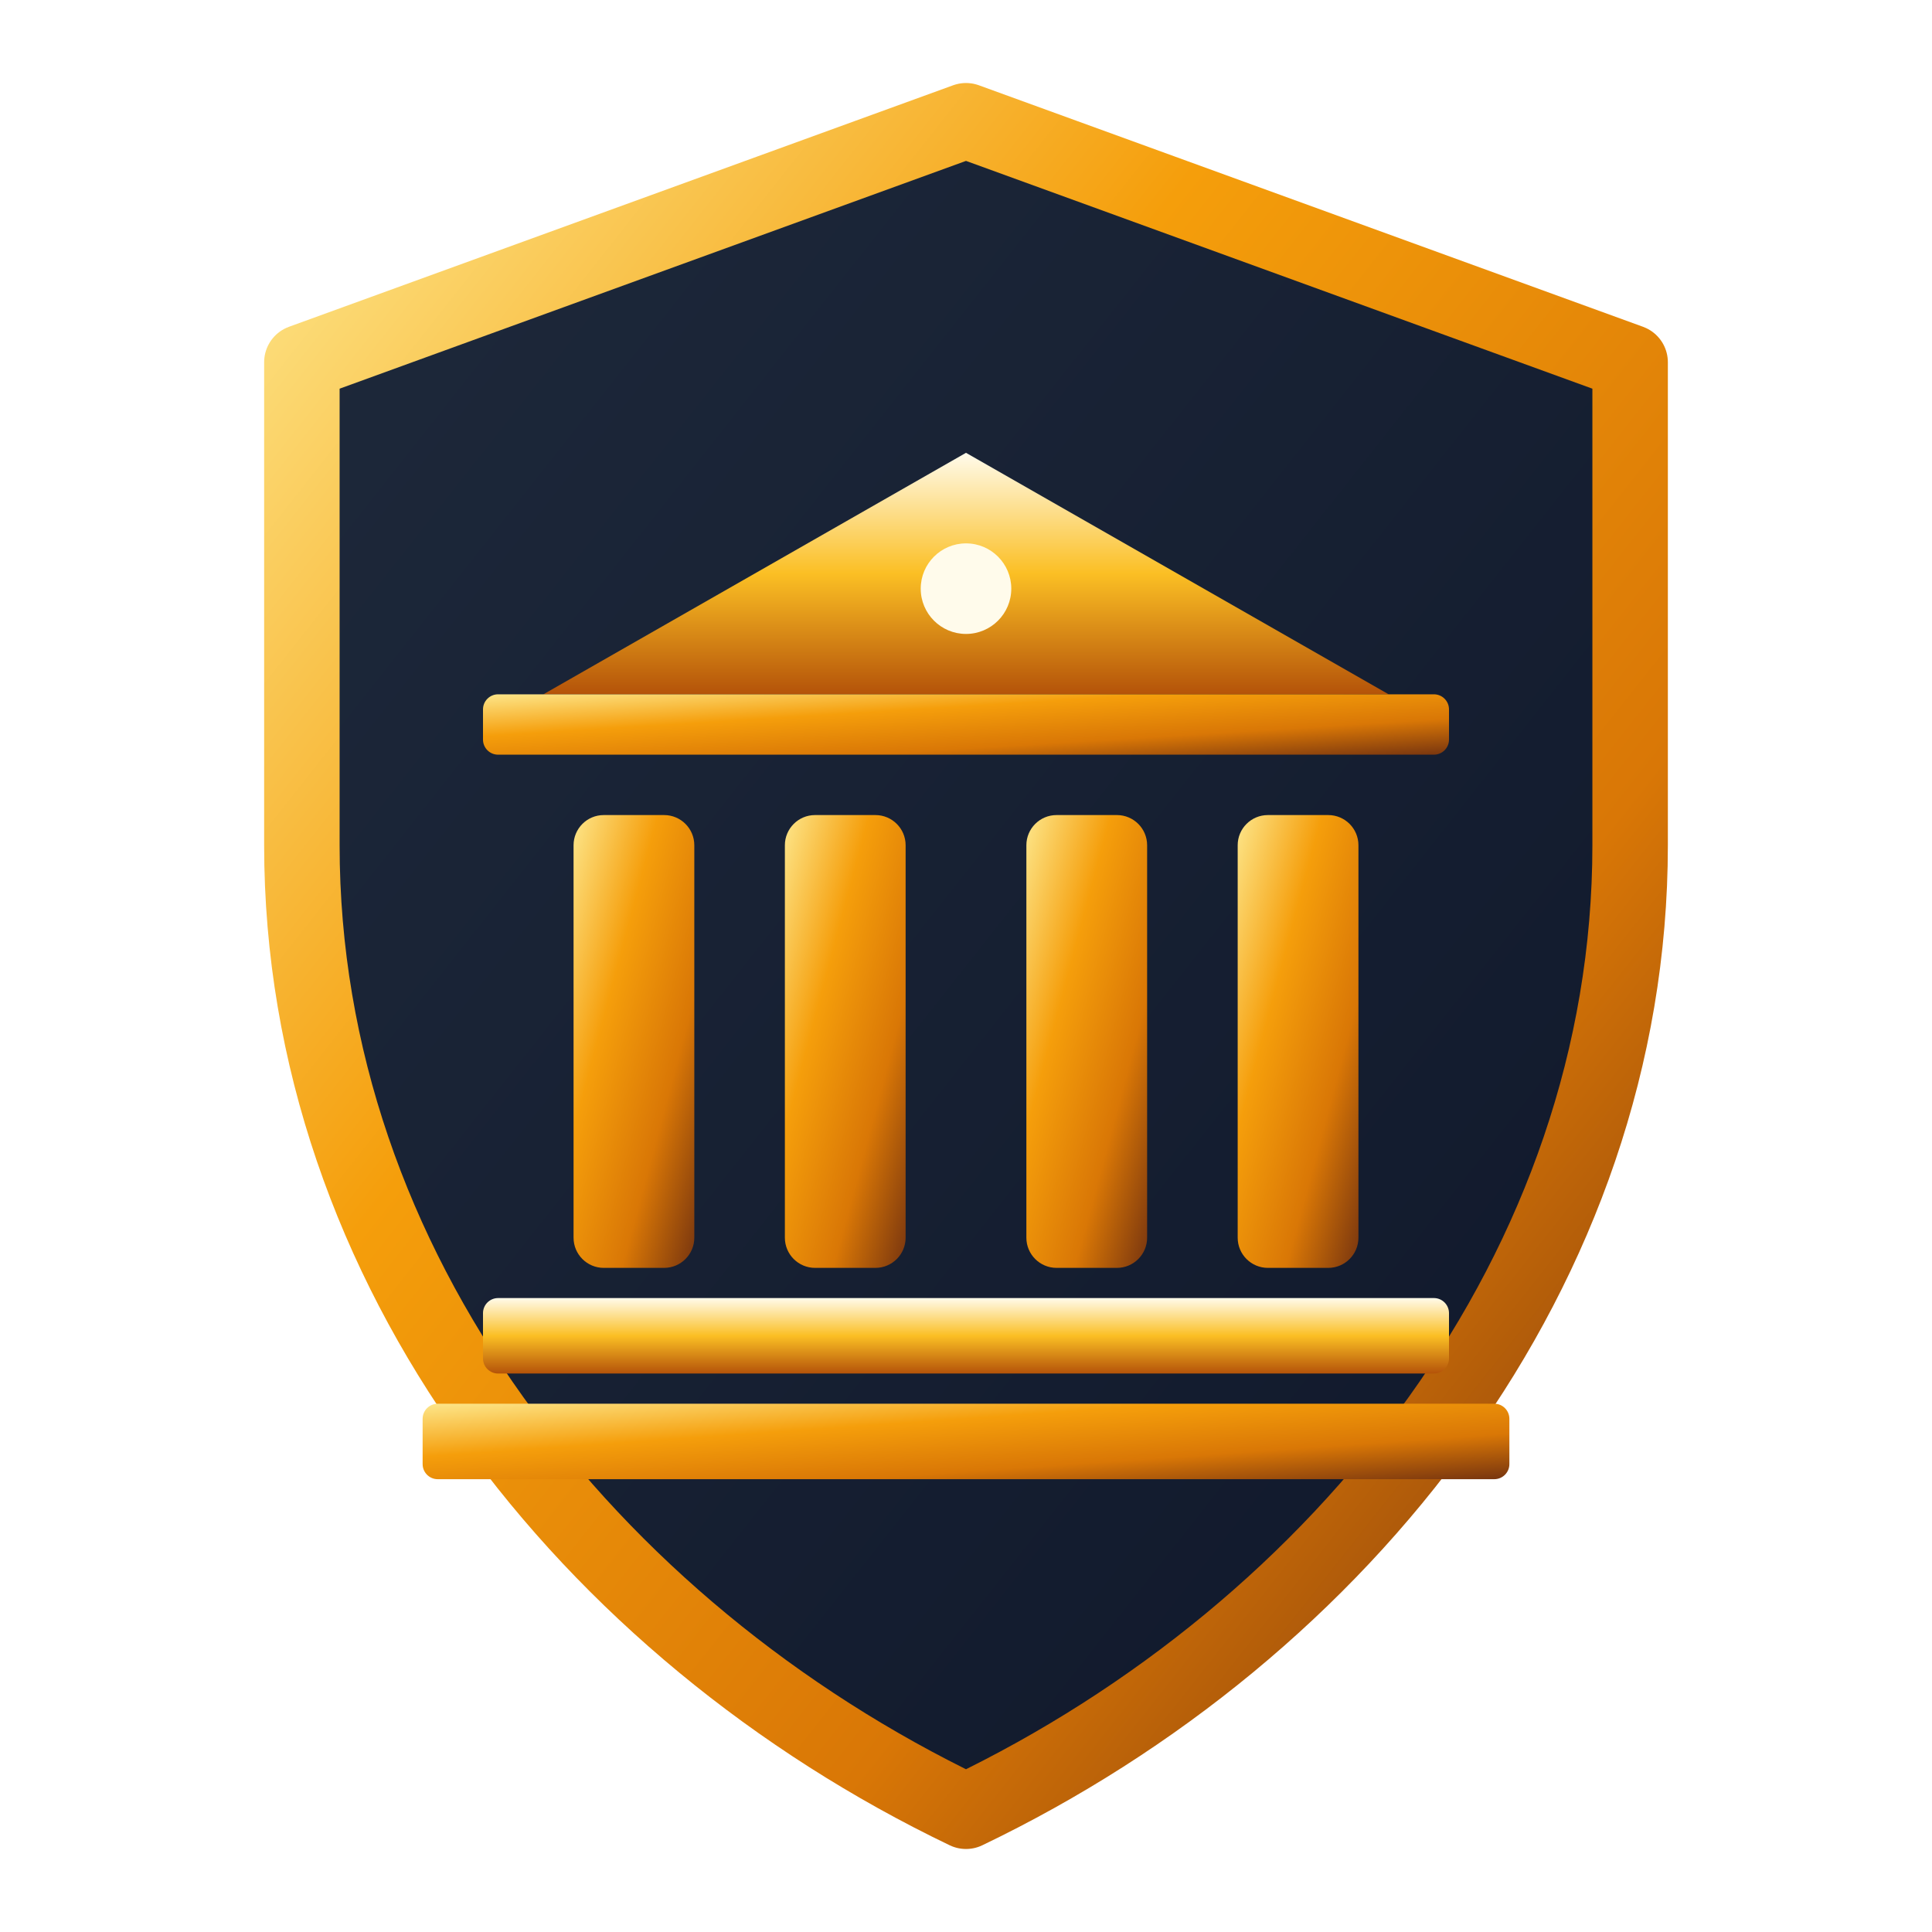
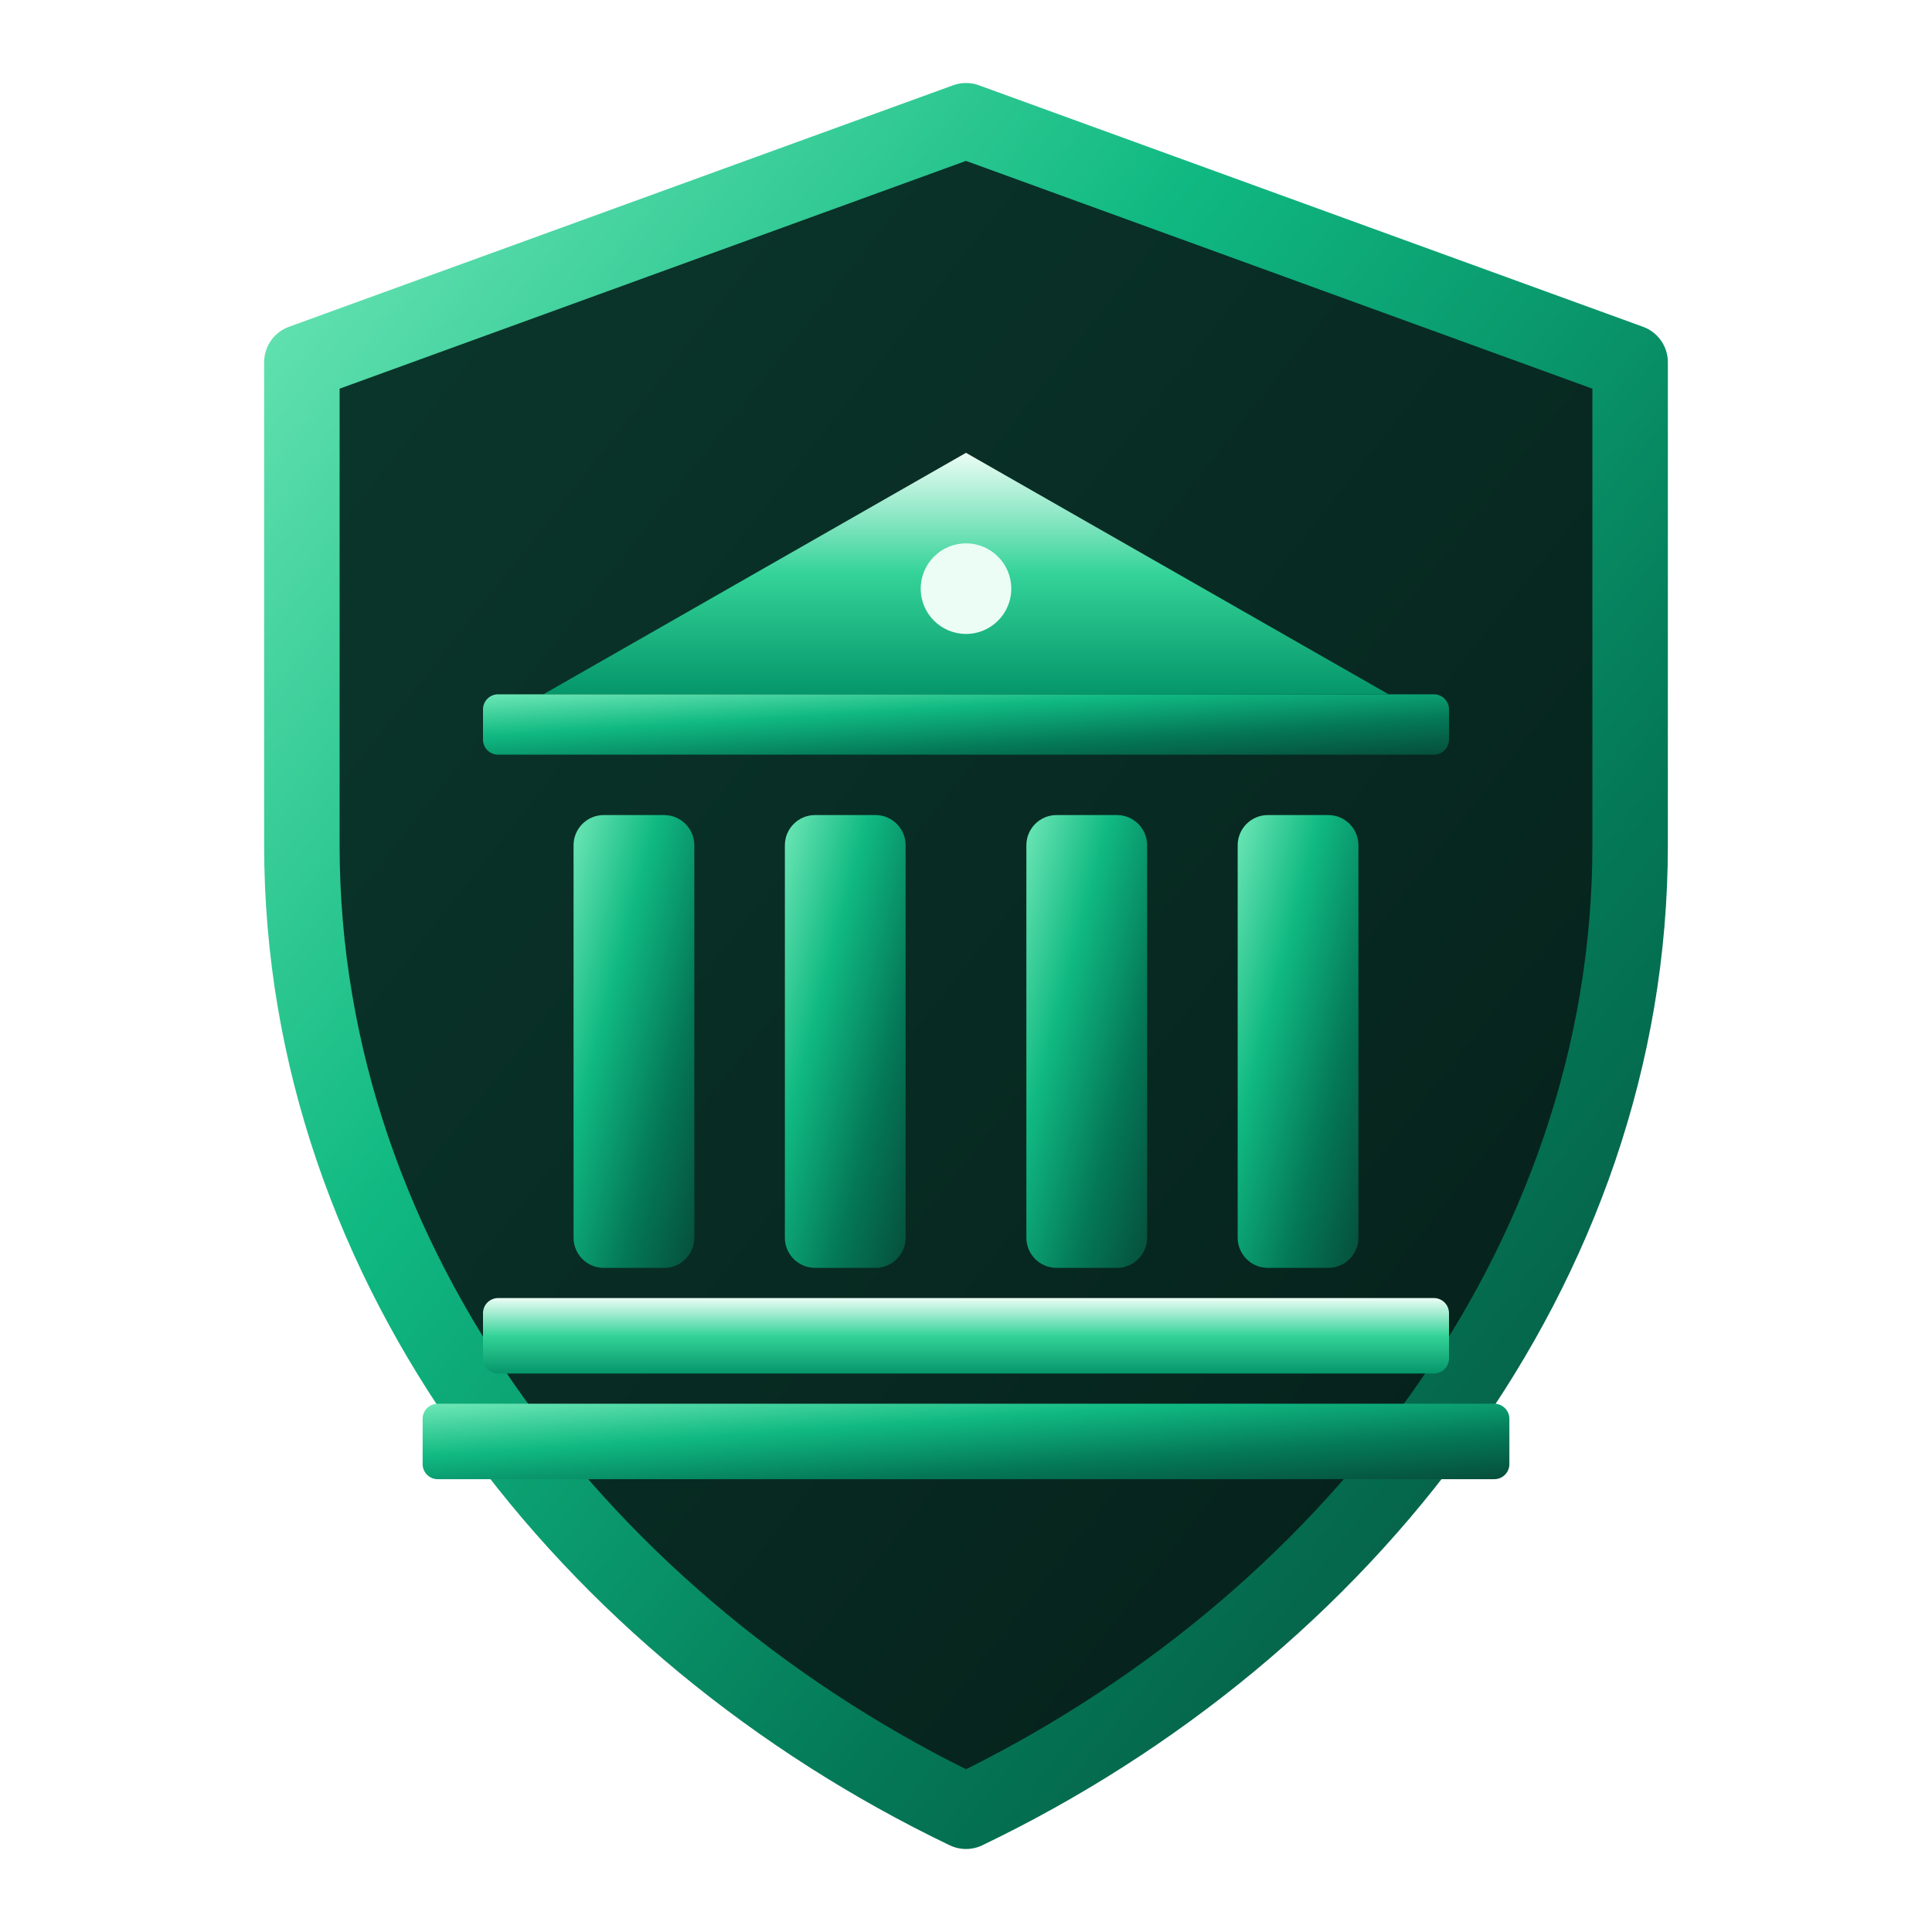
<svg xmlns="http://www.w3.org/2000/svg" viewBox="0 0 64 64" fill="none">
  <defs>
-     <linearGradient id="goldPlate" x1="0%" y1="0%" x2="100%" y2="100%">
-       <stop offset="0%" stop-color="#FDE68A" />
-       <stop offset="35%" stop-color="#F59E0B" />
-       <stop offset="70%" stop-color="#D97706" />
-       <stop offset="100%" stop-color="#78350F" />
+     <linearGradient id="emeraldPlate" x1="0%" y1="0%" x2="100%" y2="100%">
+       <stop offset="0%" stop-color="#6EE7B7" />
+       <stop offset="35%" stop-color="#10B981" />
+       <stop offset="70%" stop-color="#047857" />
+       <stop offset="100%" stop-color="#064E3B" />
    </linearGradient>
-     <linearGradient id="goldShine" x1="0%" y1="0%" x2="0%" y2="100%">
-       <stop offset="0%" stop-color="#FFFBEB" />
-       <stop offset="50%" stop-color="#FBBF24" />
-       <stop offset="100%" stop-color="#B45309" />
+     <linearGradient id="emeraldShine" x1="0%" y1="0%" x2="0%" y2="100%">
+       <stop offset="0%" stop-color="#ECFDF5" />
+       <stop offset="50%" stop-color="#34D399" />
+       <stop offset="100%" stop-color="#059669" />
    </linearGradient>
-     <linearGradient id="shieldBg" x1="0%" y1="0%" x2="100%" y2="100%">
-       <stop offset="0%" stop-color="#1E293B" />
-       <stop offset="100%" stop-color="#0F172A" />
+     <linearGradient id="shieldBgEmerald" x1="0%" y1="0%" x2="100%" y2="100%">
+       <stop offset="0%" stop-color="#0B382D" />
+       <stop offset="100%" stop-color="#041E18" />
    </linearGradient>
  </defs>
-   <path d="M32 4L54 12V28C54 42 44.5 54 32 60C19.5 54 10 42 10 28V12L32 4Z" fill="url(#shieldBg)" stroke="url(#goldPlate)" stroke-width="2.5" stroke-linejoin="round" />
-   <polygon points="32,15 46,23 18,23" fill="url(#goldShine)" />
-   <rect x="16" y="23" width="32" height="2" rx="0.5" fill="url(#goldPlate)" />
-   <rect x="19" y="27" width="4" height="15" rx="1" fill="url(#goldPlate)" />
-   <rect x="26" y="27" width="4" height="15" rx="1" fill="url(#goldPlate)" />
-   <rect x="34" y="27" width="4" height="15" rx="1" fill="url(#goldPlate)" />
-   <rect x="41" y="27" width="4" height="15" rx="1" fill="url(#goldPlate)" />
-   <rect x="16" y="43" width="32" height="2.5" rx="0.5" fill="url(#goldShine)" />
-   <rect x="14" y="46.5" width="36" height="2.5" rx="0.5" fill="url(#goldPlate)" />
-   <circle cx="32" cy="19.5" r="1.5" fill="#FFFBEB" />
+   <path d="M32 4L54 12V28C54 42 44.5 54 32 60C19.5 54 10 42 10 28V12L32 4Z" fill="url(#shieldBgEmerald)" stroke="url(#emeraldPlate)" stroke-width="2.5" stroke-linejoin="round" />
+   <polygon points="32,15 46,23 18,23" fill="url(#emeraldShine)" />
+   <rect x="16" y="23" width="32" height="2" rx="0.5" fill="url(#emeraldPlate)" />
+   <rect x="19" y="27" width="4" height="15" rx="1" fill="url(#emeraldPlate)" />
+   <rect x="26" y="27" width="4" height="15" rx="1" fill="url(#emeraldPlate)" />
+   <rect x="34" y="27" width="4" height="15" rx="1" fill="url(#emeraldPlate)" />
+   <rect x="41" y="27" width="4" height="15" rx="1" fill="url(#emeraldPlate)" />
+   <rect x="16" y="43" width="32" height="2.5" rx="0.5" fill="url(#emeraldShine)" />
+   <rect x="14" y="46.5" width="36" height="2.5" rx="0.5" fill="url(#emeraldPlate)" />
+   <circle cx="32" cy="19.5" r="1.5" fill="#ECFDF5" />
</svg>
